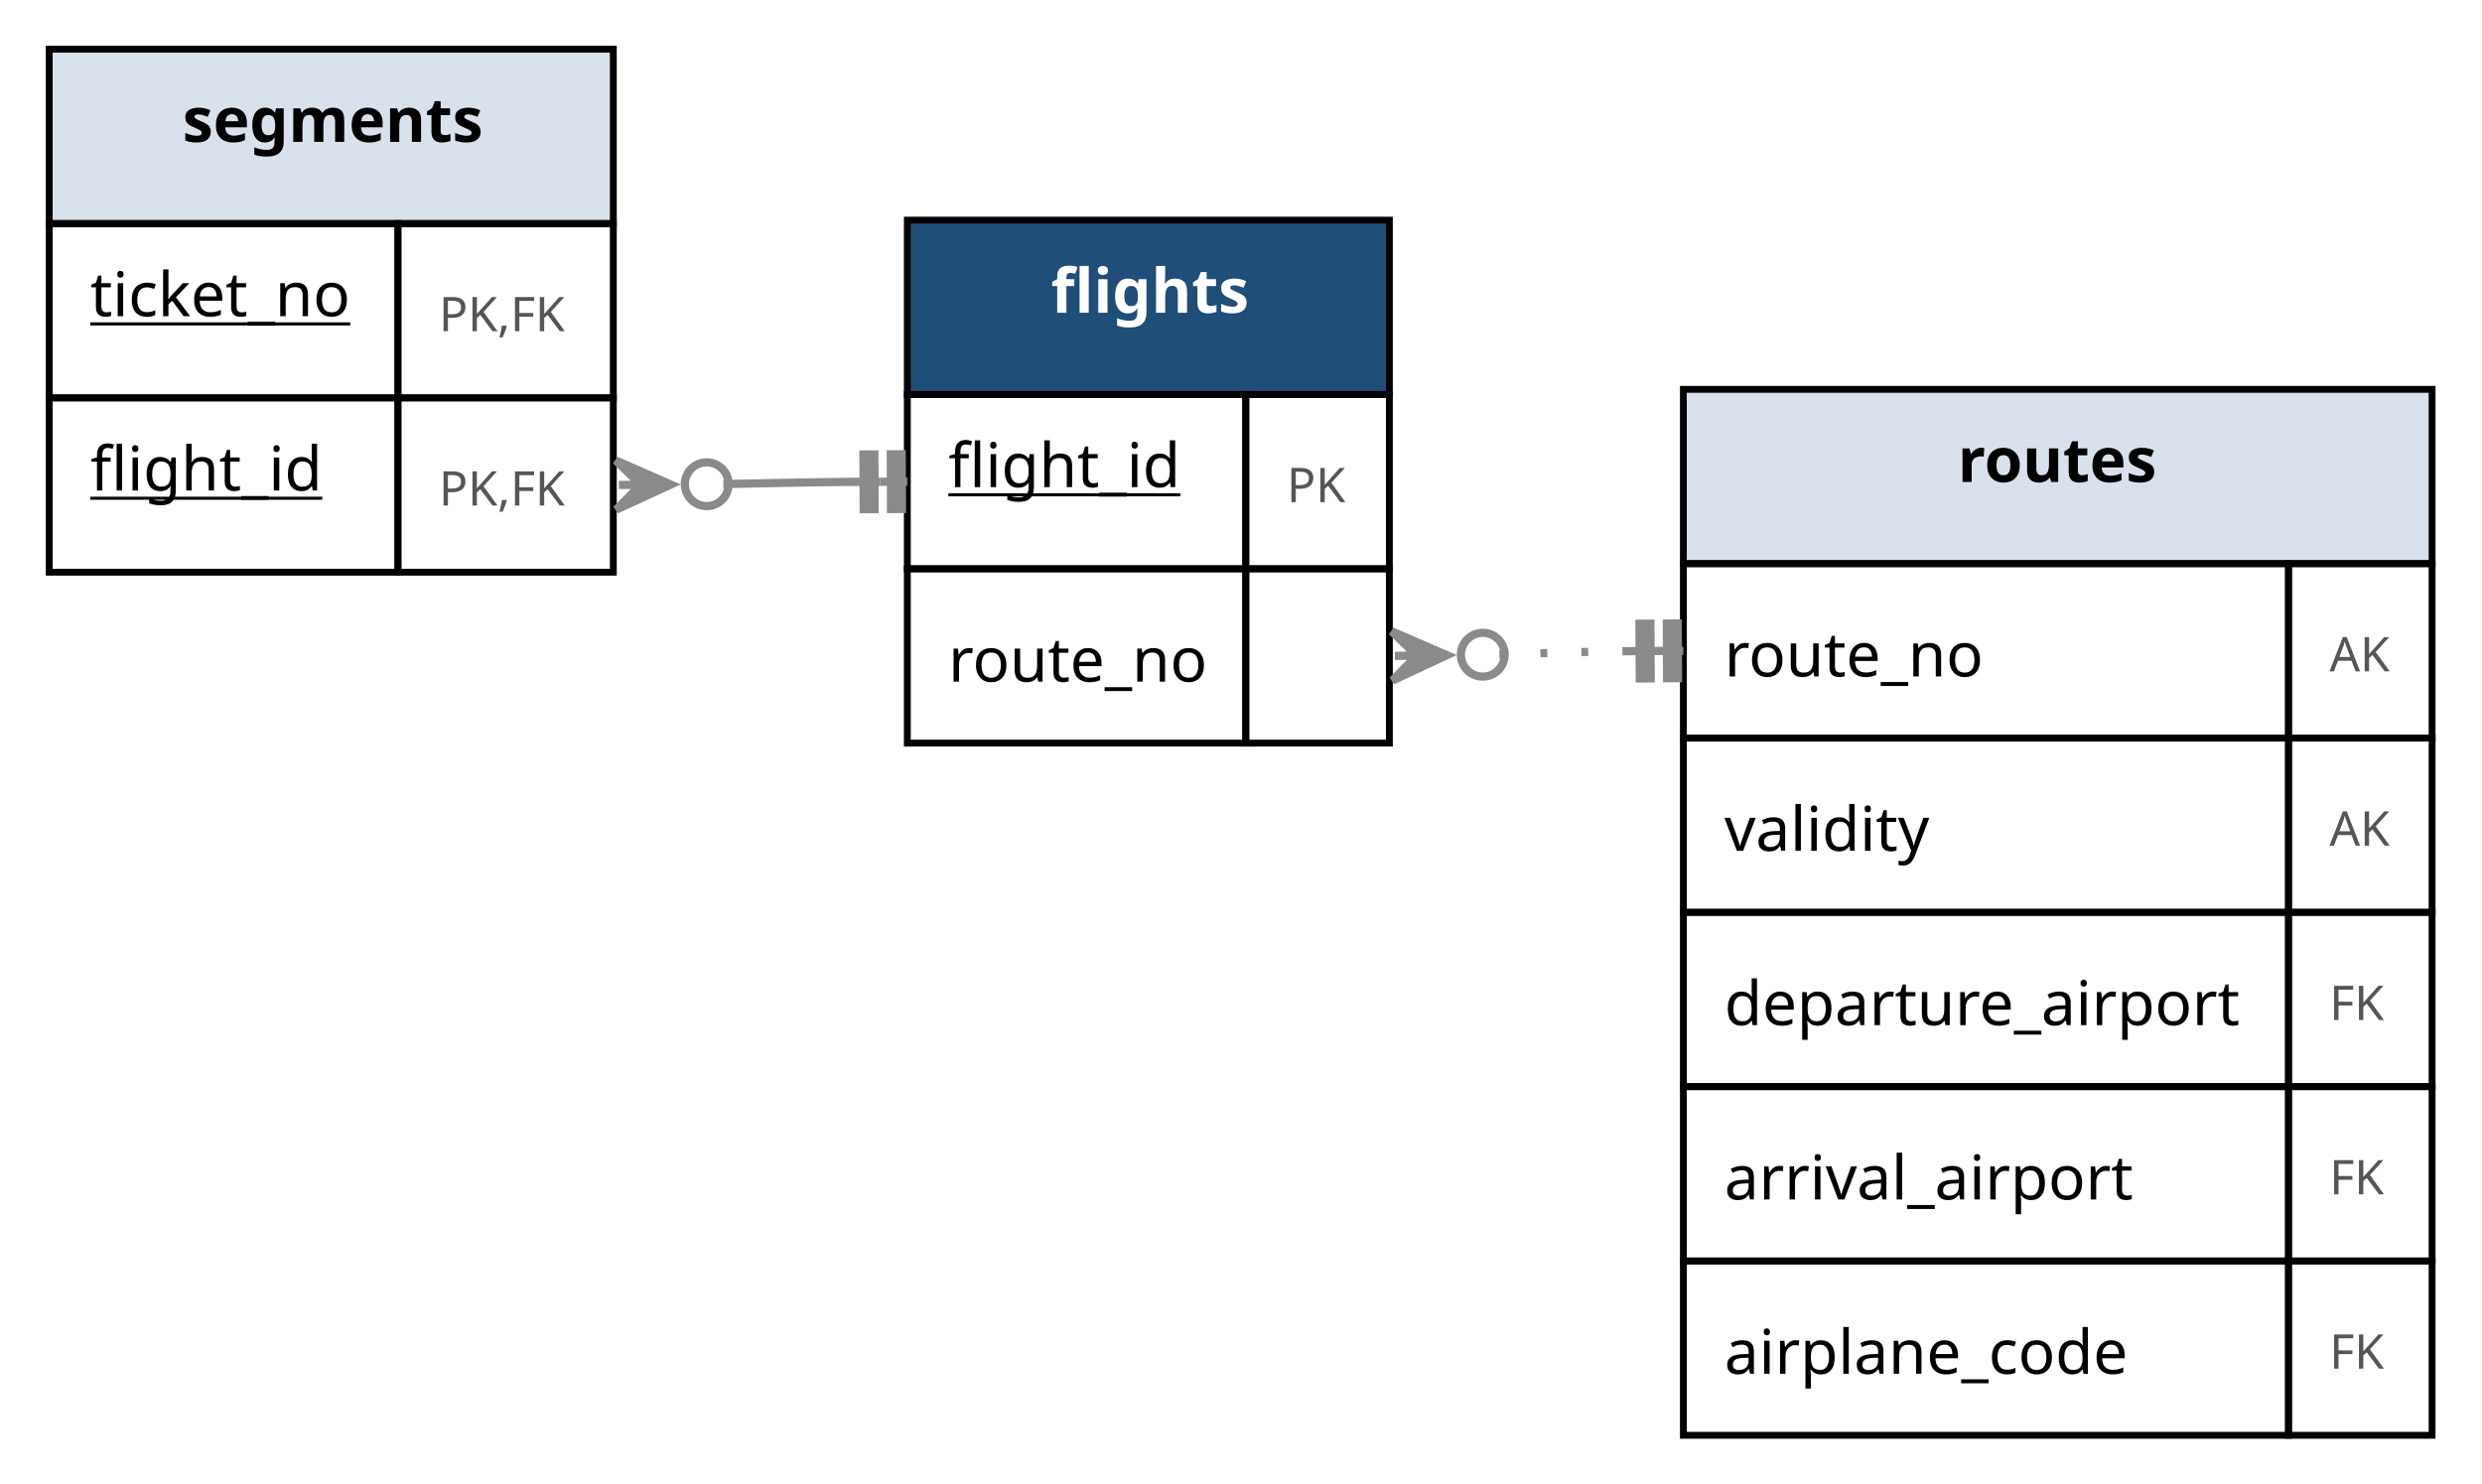
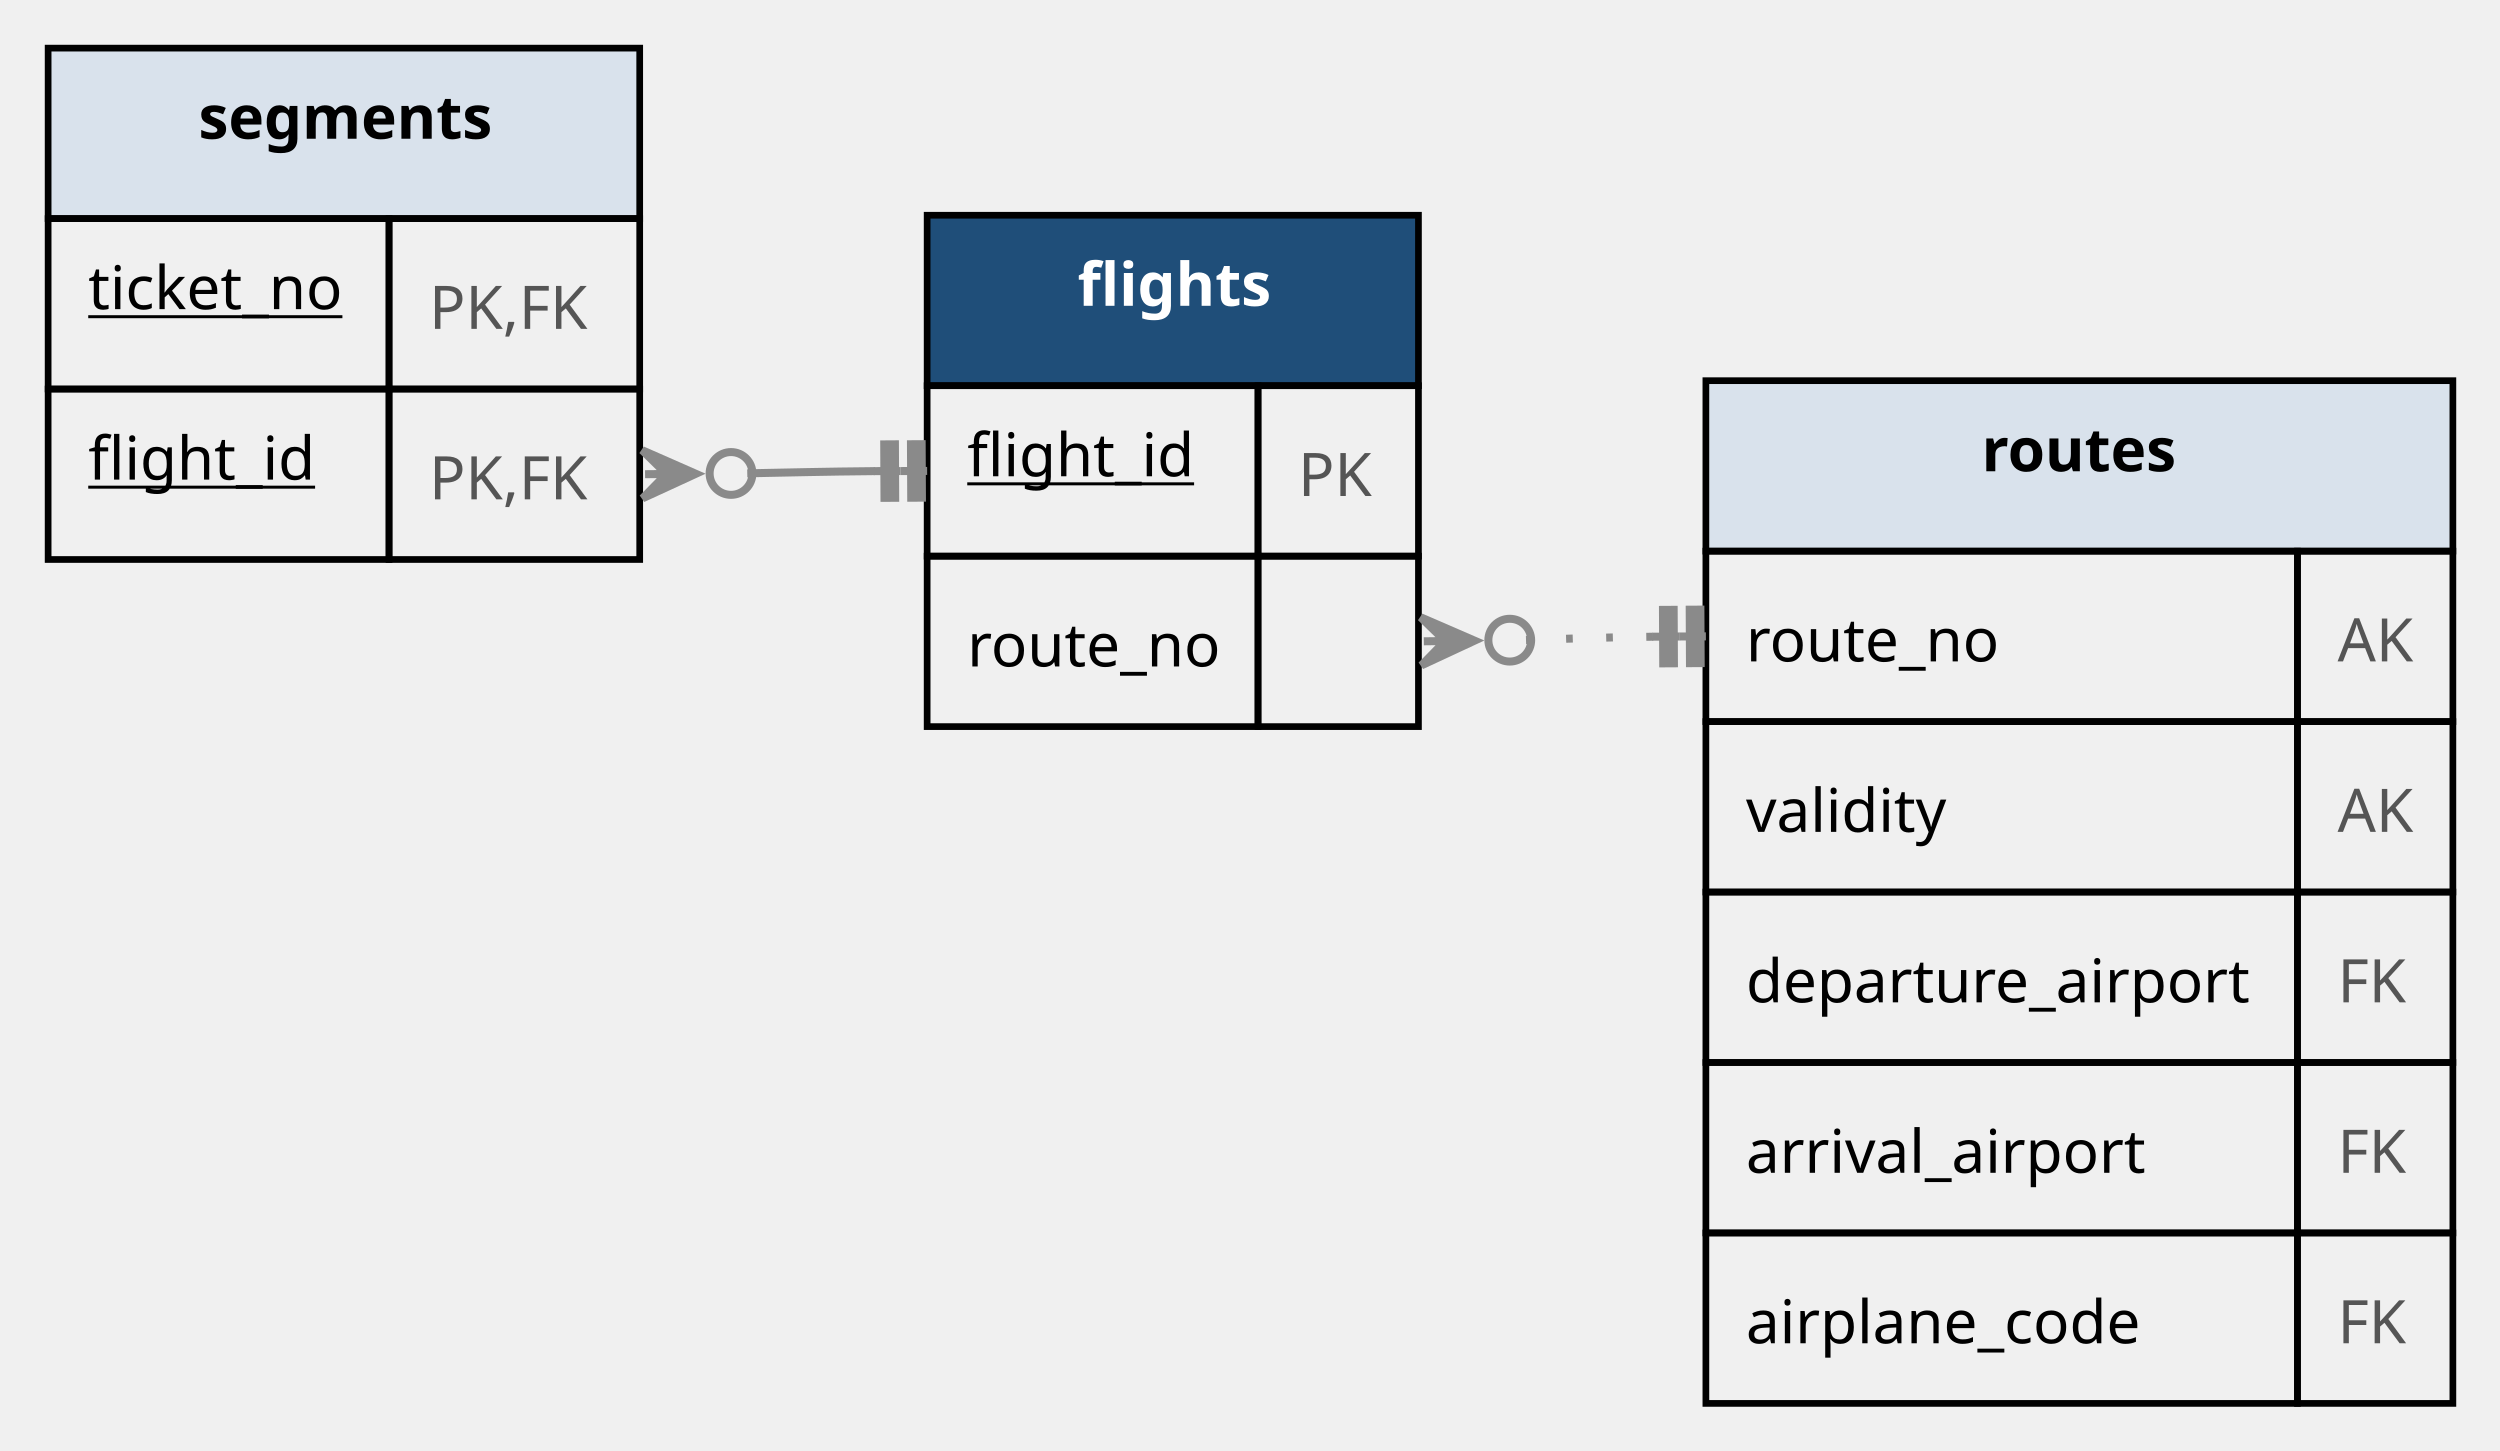
- <svg xmlns="http://www.w3.org/2000/svg" width="363pt" height="217pt" viewBox="0.00 0.00 363.00 217.00">
+ <svg xmlns="http://www.w3.org/2000/svg" width="374pt" height="217pt" viewBox="0.00 0.00 374.00 217.00">
  <g id="graph0" class="graph" transform="scale(1 1) rotate(0) translate(7.2 209.95)">
-     <polygon fill="white" stroke="none" points="-7.2,7.2 -7.2,-209.95 355.7,-209.95 355.7,7.2 -7.2,7.2" />
    <g id="node1" class="node">
-       <polygon fill="#1f4e79" stroke="none" points="125.5,-152.25 125.5,-177.75 196,-177.75 196,-152.25 125.5,-152.25" />
-       <polygon fill="none" stroke="#000000" points="125.5,-152.25 125.5,-177.75 196,-177.75 196,-152.25 125.5,-152.25" />
-       <text xml:space="preserve" text-anchor="start" x="146.5" y="-164.2" font-family="Noto Sans KR" font-weight="bold" font-size="9.00" fill="#ffffff">flights</text>
-       <polygon fill="none" stroke="#000000" points="125.5,-126.75 125.5,-152.25 175,-152.25 175,-126.75 125.5,-126.75" />
-       <text xml:space="preserve" text-anchor="start" x="131.5" y="-138.7" font-family="Noto Sans KR" text-decoration="underline" font-size="9.00">flight_id</text>
-       <polygon fill="none" stroke="#000000" points="175,-126.75 175,-152.25 196,-152.25 196,-126.75 175,-126.75" />
-       <text xml:space="preserve" text-anchor="start" x="181" y="-136.5" font-family="Noto Sans KR" font-size="7.00" fill="#555555">PK</text>
-       <polygon fill="none" stroke="#000000" points="125.5,-101.25 125.5,-126.75 175,-126.75 175,-101.25 125.5,-101.25" />
-       <text xml:space="preserve" text-anchor="start" x="131.5" y="-110.25" font-family="Noto Sans KR" font-size="9.00">route_no</text>
-       <polygon fill="none" stroke="#000000" points="175,-101.25 175,-126.75 196,-126.75 196,-101.25 175,-101.25" />
-       <text xml:space="preserve" text-anchor="start" x="181" y="-110.25" font-family="Noto Sans KR" font-size="9.00"> </text>
+       <polygon fill="#1f4e79" stroke="none" points="131.5,-152.25 131.5,-177.75 205,-177.75 205,-152.25 131.5,-152.25" />
+       <polygon fill="none" stroke="#000000" points="131.5,-152.25 131.5,-177.75 205,-177.75 205,-152.25 131.5,-152.25" />
+       <text xml:space="preserve" text-anchor="start" x="154" y="-164.2" font-family="Noto Sans KR" font-weight="bold" font-size="9.00" fill="#ffffff">flights</text>
+       <polygon fill="none" stroke="#000000" points="131.5,-126.75 131.5,-152.25 181,-152.25 181,-126.75 131.5,-126.75" />
+       <text xml:space="preserve" text-anchor="start" x="137.5" y="-138.7" font-family="Noto Sans KR" text-decoration="underline" font-size="9.00">flight_id</text>
+       <polygon fill="none" stroke="#000000" points="181,-126.75 181,-152.25 205,-152.25 205,-126.75 181,-126.75" />
+       <text xml:space="preserve" text-anchor="start" x="187" y="-135.75" font-family="Noto Sans KR" font-size="9.00" fill="#555555">PK</text>
+       <polygon fill="none" stroke="#000000" points="131.5,-101.25 131.5,-126.75 181,-126.75 181,-101.25 131.5,-101.25" />
+       <text xml:space="preserve" text-anchor="start" x="137.5" y="-110.25" font-family="Noto Sans KR" font-size="9.00">route_no</text>
+       <polygon fill="none" stroke="#000000" points="181,-101.25 181,-126.75 205,-126.75 205,-101.25 181,-101.25" />
+       <text xml:space="preserve" text-anchor="start" x="187" y="-110.25" font-family="Noto Sans KR" font-size="9.00"> </text>
    </g>
    <g id="node2" class="node">
-       <polygon fill="#d9e2ec" stroke="none" points="239,-127.5 239,-153 348.5,-153 348.5,-127.5 239,-127.5" />
-       <polygon fill="none" stroke="#000000" points="239,-127.5 239,-153 348.5,-153 348.5,-127.5 239,-127.5" />
-       <text xml:space="preserve" text-anchor="start" x="279.12" y="-139.45" font-family="Noto Sans KR" font-weight="bold" font-size="9.00" fill="#000000">routes</text>
-       <polygon fill="none" stroke="#000000" points="239,-102 239,-127.5 327.5,-127.5 327.5,-102 239,-102" />
-       <text xml:space="preserve" text-anchor="start" x="245" y="-111" font-family="Noto Sans KR" font-size="9.00">route_no</text>
-       <polygon fill="none" stroke="#000000" points="327.5,-102 327.5,-127.5 348.5,-127.5 348.5,-102 327.5,-102" />
-       <text xml:space="preserve" text-anchor="start" x="333.5" y="-111.75" font-family="Noto Sans KR" font-size="7.00" fill="#555555">AK</text>
-       <polygon fill="none" stroke="#000000" points="239,-76.5 239,-102 327.5,-102 327.5,-76.5 239,-76.5" />
-       <text xml:space="preserve" text-anchor="start" x="245" y="-85.5" font-family="Noto Sans KR" font-size="9.00">validity</text>
-       <polygon fill="none" stroke="#000000" points="327.5,-76.5 327.5,-102 348.5,-102 348.5,-76.5 327.5,-76.5" />
-       <text xml:space="preserve" text-anchor="start" x="333.5" y="-86.25" font-family="Noto Sans KR" font-size="7.00" fill="#555555">AK</text>
-       <polygon fill="none" stroke="#000000" points="239,-51 239,-76.5 327.5,-76.5 327.5,-51 239,-51" />
-       <text xml:space="preserve" text-anchor="start" x="245" y="-60" font-family="Noto Sans KR" font-size="9.00">departure_airport</text>
-       <polygon fill="none" stroke="#000000" points="327.5,-51 327.5,-76.5 348.5,-76.5 348.5,-51 327.5,-51" />
-       <text xml:space="preserve" text-anchor="start" x="333.5" y="-60.75" font-family="Noto Sans KR" font-size="7.00" fill="#555555">FK</text>
-       <polygon fill="none" stroke="#000000" points="239,-25.5 239,-51 327.5,-51 327.5,-25.5 239,-25.5" />
-       <text xml:space="preserve" text-anchor="start" x="245" y="-34.5" font-family="Noto Sans KR" font-size="9.00">arrival_airport</text>
-       <polygon fill="none" stroke="#000000" points="327.5,-25.5 327.5,-51 348.5,-51 348.5,-25.5 327.5,-25.5" />
-       <text xml:space="preserve" text-anchor="start" x="333.5" y="-35.25" font-family="Noto Sans KR" font-size="7.00" fill="#555555">FK</text>
-       <polygon fill="none" stroke="#000000" points="239,0 239,-25.5 327.5,-25.5 327.5,0 239,0" />
-       <text xml:space="preserve" text-anchor="start" x="245" y="-9" font-family="Noto Sans KR" font-size="9.00">airplane_code</text>
-       <polygon fill="none" stroke="#000000" points="327.5,0 327.5,-25.5 348.5,-25.5 348.5,0 327.5,0" />
-       <text xml:space="preserve" text-anchor="start" x="333.5" y="-9.75" font-family="Noto Sans KR" font-size="7.00" fill="#555555">FK</text>
+       <polygon fill="#d9e2ec" stroke="none" points="248,-127.5 248,-153 359.75,-153 359.75,-127.5 248,-127.5" />
+       <polygon fill="none" stroke="#000000" points="248,-127.5 248,-153 359.75,-153 359.75,-127.5 248,-127.5" />
+       <text xml:space="preserve" text-anchor="start" x="289.25" y="-139.45" font-family="Noto Sans KR" font-weight="bold" font-size="9.00" fill="#000000">routes</text>
+       <polygon fill="none" stroke="#000000" points="248,-102 248,-127.5 336.5,-127.5 336.5,-102 248,-102" />
+       <text xml:space="preserve" text-anchor="start" x="254" y="-111" font-family="Noto Sans KR" font-size="9.00">route_no</text>
+       <polygon fill="none" stroke="#000000" points="336.5,-102 336.5,-127.5 359.75,-127.5 359.75,-102 336.5,-102" />
+       <text xml:space="preserve" text-anchor="start" x="342.5" y="-111" font-family="Noto Sans KR" font-size="9.00" fill="#555555">AK</text>
+       <polygon fill="none" stroke="#000000" points="248,-76.5 248,-102 336.5,-102 336.5,-76.5 248,-76.5" />
+       <text xml:space="preserve" text-anchor="start" x="254" y="-85.5" font-family="Noto Sans KR" font-size="9.00">validity</text>
+       <polygon fill="none" stroke="#000000" points="336.5,-76.5 336.5,-102 359.75,-102 359.75,-76.5 336.5,-76.5" />
+       <text xml:space="preserve" text-anchor="start" x="342.5" y="-85.5" font-family="Noto Sans KR" font-size="9.00" fill="#555555">AK</text>
+       <polygon fill="none" stroke="#000000" points="248,-51 248,-76.5 336.5,-76.5 336.5,-51 248,-51" />
+       <text xml:space="preserve" text-anchor="start" x="254" y="-60" font-family="Noto Sans KR" font-size="9.00">departure_airport</text>
+       <polygon fill="none" stroke="#000000" points="336.5,-51 336.5,-76.5 359.75,-76.5 359.75,-51 336.5,-51" />
+       <text xml:space="preserve" text-anchor="start" x="342.5" y="-60" font-family="Noto Sans KR" font-size="9.00" fill="#555555">FK</text>
+       <polygon fill="none" stroke="#000000" points="248,-25.5 248,-51 336.5,-51 336.5,-25.5 248,-25.5" />
+       <text xml:space="preserve" text-anchor="start" x="254" y="-34.5" font-family="Noto Sans KR" font-size="9.00">arrival_airport</text>
+       <polygon fill="none" stroke="#000000" points="336.5,-25.5 336.5,-51 359.75,-51 359.75,-25.5 336.5,-25.5" />
+       <text xml:space="preserve" text-anchor="start" x="342.5" y="-34.5" font-family="Noto Sans KR" font-size="9.00" fill="#555555">FK</text>
+       <polygon fill="none" stroke="#000000" points="248,0 248,-25.5 336.5,-25.5 336.5,0 248,0" />
+       <text xml:space="preserve" text-anchor="start" x="254" y="-9" font-family="Noto Sans KR" font-size="9.00">airplane_code</text>
+       <polygon fill="none" stroke="#000000" points="336.5,0 336.5,-25.5 359.75,-25.5 359.75,0 336.5,0" />
+       <text xml:space="preserve" text-anchor="start" x="342.5" y="-9" font-family="Noto Sans KR" font-size="9.00" fill="#555555">FK</text>
    </g>
    <g id="edge1" class="edge">
-       <path fill="none" stroke="#8a8a8a" stroke-width="1.2" stroke-dasharray="1,5" d="M212.09,-114.21C218.33,-114.38 223.52,-114.61 231.18,-114.7" />
-       <polygon fill="#8a8a8a" stroke="#8a8a8a" stroke-width="1.2" points="204.4,-114.11 196.45,-110.41 200,-114.05 196.8,-114.01 196.8,-114.01 196.8,-114.01 200,-114.05 196.35,-117.6 204.4,-114.11" />
-       <ellipse fill="none" stroke="#8a8a8a" stroke-width="1.2" cx="209.66" cy="-114.18" rx="3.2" ry="3.2" />
-       <polygon fill="#8a8a8a" stroke="#8a8a8a" stroke-width="1.2" points="238.22,-110.75 238.18,-118.75 236.58,-118.74 236.62,-110.74 238.22,-110.75" />
-       <polyline fill="none" stroke="#8a8a8a" stroke-width="1.2" points="239,-114.75 235,-114.73" />
-       <polygon fill="#8a8a8a" stroke="#8a8a8a" stroke-width="1.2" points="234.22,-110.72 234.18,-118.72 232.58,-118.71 232.62,-110.71 234.22,-110.72" />
-       <polyline fill="none" stroke="#8a8a8a" stroke-width="1.2" points="235,-114.73 231,-114.7" />
+       <path fill="none" stroke="#8a8a8a" stroke-width="1.2" stroke-dasharray="1,5" d="M221.09,-114.21C227.33,-114.38 232.52,-114.61 240.18,-114.7" />
+       <polygon fill="#8a8a8a" stroke="#8a8a8a" stroke-width="1.2" points="213.4,-114.11 205.45,-110.41 209,-114.05 205.8,-114.01 205.8,-114.01 205.8,-114.01 209,-114.05 205.35,-117.6 213.4,-114.11" />
+       <ellipse fill="none" stroke="#8a8a8a" stroke-width="1.2" cx="218.66" cy="-114.18" rx="3.2" ry="3.2" />
+       <polygon fill="#8a8a8a" stroke="#8a8a8a" stroke-width="1.2" points="247.22,-110.75 247.18,-118.75 245.58,-118.74 245.62,-110.74 247.22,-110.75" />
+       <polyline fill="none" stroke="#8a8a8a" stroke-width="1.2" points="248,-114.75 244,-114.73" />
+       <polygon fill="#8a8a8a" stroke="#8a8a8a" stroke-width="1.2" points="243.22,-110.72 243.18,-118.72 241.58,-118.71 241.62,-110.71 243.22,-110.72" />
+       <polyline fill="none" stroke="#8a8a8a" stroke-width="1.2" points="244,-114.73 240,-114.7" />
    </g>
    <g id="node3" class="node">
-       <polygon fill="#d9e2ec" stroke="none" points="0,-177.25 0,-202.75 82.5,-202.75 82.5,-177.25 0,-177.25" />
-       <polygon fill="none" stroke="#000000" points="0,-177.25 0,-202.75 82.5,-202.75 82.5,-177.25 0,-177.25" />
-       <text xml:space="preserve" text-anchor="start" x="19.5" y="-189.2" font-family="Noto Sans KR" font-weight="bold" font-size="9.00" fill="#000000">segments</text>
+       <polygon fill="#d9e2ec" stroke="none" points="0,-177.25 0,-202.75 88.5,-202.75 88.5,-177.25 0,-177.25" />
+       <polygon fill="none" stroke="#000000" points="0,-177.25 0,-202.75 88.5,-202.75 88.5,-177.25 0,-177.25" />
+       <text xml:space="preserve" text-anchor="start" x="22.5" y="-189.2" font-family="Noto Sans KR" font-weight="bold" font-size="9.00" fill="#000000">segments</text>
      <polygon fill="none" stroke="#000000" points="0,-151.75 0,-177.25 51,-177.25 51,-151.75 0,-151.75" />
      <text xml:space="preserve" text-anchor="start" x="6" y="-163.7" font-family="Noto Sans KR" text-decoration="underline" font-size="9.00">ticket_no</text>
-       <polygon fill="none" stroke="#000000" points="51,-151.75 51,-177.25 82.5,-177.25 82.5,-151.75 51,-151.75" />
-       <text xml:space="preserve" text-anchor="start" x="57" y="-161.5" font-family="Noto Sans KR" font-size="7.00" fill="#555555">PK,FK</text>
+       <polygon fill="none" stroke="#000000" points="51,-151.75 51,-177.25 88.5,-177.25 88.5,-151.75 51,-151.75" />
+       <text xml:space="preserve" text-anchor="start" x="57" y="-160.75" font-family="Noto Sans KR" font-size="9.00" fill="#555555">PK,FK</text>
      <polygon fill="none" stroke="#000000" points="0,-126.25 0,-151.75 51,-151.75 51,-126.25 0,-126.25" />
      <text xml:space="preserve" text-anchor="start" x="6" y="-138.2" font-family="Noto Sans KR" text-decoration="underline" font-size="9.00">flight_id</text>
-       <polygon fill="none" stroke="#000000" points="51,-126.25 51,-151.75 82.5,-151.75 82.5,-126.25 51,-126.25" />
-       <text xml:space="preserve" text-anchor="start" x="57" y="-136" font-family="Noto Sans KR" font-size="7.00" fill="#555555">PK,FK</text>
+       <polygon fill="none" stroke="#000000" points="51,-126.25 51,-151.75 88.5,-151.75 88.5,-126.25 51,-126.25" />
+       <text xml:space="preserve" text-anchor="start" x="57" y="-135.25" font-family="Noto Sans KR" font-size="9.00" fill="#555555">PK,FK</text>
    </g>
    <g id="edge2" class="edge">
-       <path fill="none" stroke="#8a8a8a" stroke-width="1.2" d="M98.59,-139.14C104.83,-139.26 110.02,-139.4 117.68,-139.47" />
-       <polygon fill="#8a8a8a" stroke="#8a8a8a" stroke-width="1.2" points="90.9,-139.07 82.93,-135.4 86.5,-139.04 83.3,-139.01 83.3,-139.01 83.3,-139.01 86.5,-139.04 82.87,-142.6 90.9,-139.07" />
-       <ellipse fill="none" stroke="#8a8a8a" stroke-width="1.2" cx="96.16" cy="-139.12" rx="3.2" ry="3.2" />
-       <polygon fill="#8a8a8a" stroke="#8a8a8a" stroke-width="1.2" points="124.72,-135.5 124.68,-143.5 123.08,-143.49 123.12,-135.49 124.72,-135.5" />
-       <polyline fill="none" stroke="#8a8a8a" stroke-width="1.2" points="125.5,-139.5 121.5,-139.48" />
-       <polygon fill="#8a8a8a" stroke="#8a8a8a" stroke-width="1.2" points="120.72,-135.48 120.68,-143.48 119.08,-143.47 119.12,-135.47 120.72,-135.48" />
-       <polyline fill="none" stroke="#8a8a8a" stroke-width="1.2" points="121.5,-139.48 117.5,-139.47" />
+       <path fill="none" stroke="#8a8a8a" stroke-width="1.2" d="M104.59,-139.14C110.83,-139.26 116.02,-139.4 123.68,-139.47" />
+       <polygon fill="#8a8a8a" stroke="#8a8a8a" stroke-width="1.2" points="96.9,-139.07 88.93,-135.4 92.5,-139.04 89.3,-139.01 89.3,-139.01 89.3,-139.01 92.5,-139.04 88.87,-142.6 96.9,-139.07" />
+       <ellipse fill="none" stroke="#8a8a8a" stroke-width="1.2" cx="102.16" cy="-139.12" rx="3.2" ry="3.2" />
+       <polygon fill="#8a8a8a" stroke="#8a8a8a" stroke-width="1.2" points="130.72,-135.5 130.68,-143.5 129.08,-143.49 129.12,-135.49 130.72,-135.5" />
+       <polyline fill="none" stroke="#8a8a8a" stroke-width="1.2" points="131.5,-139.5 127.5,-139.48" />
+       <polygon fill="#8a8a8a" stroke="#8a8a8a" stroke-width="1.2" points="126.72,-135.48 126.68,-143.48 125.08,-143.47 125.12,-135.47 126.72,-135.48" />
+       <polyline fill="none" stroke="#8a8a8a" stroke-width="1.2" points="127.5,-139.48 123.5,-139.47" />
    </g>
  </g>
</svg>
